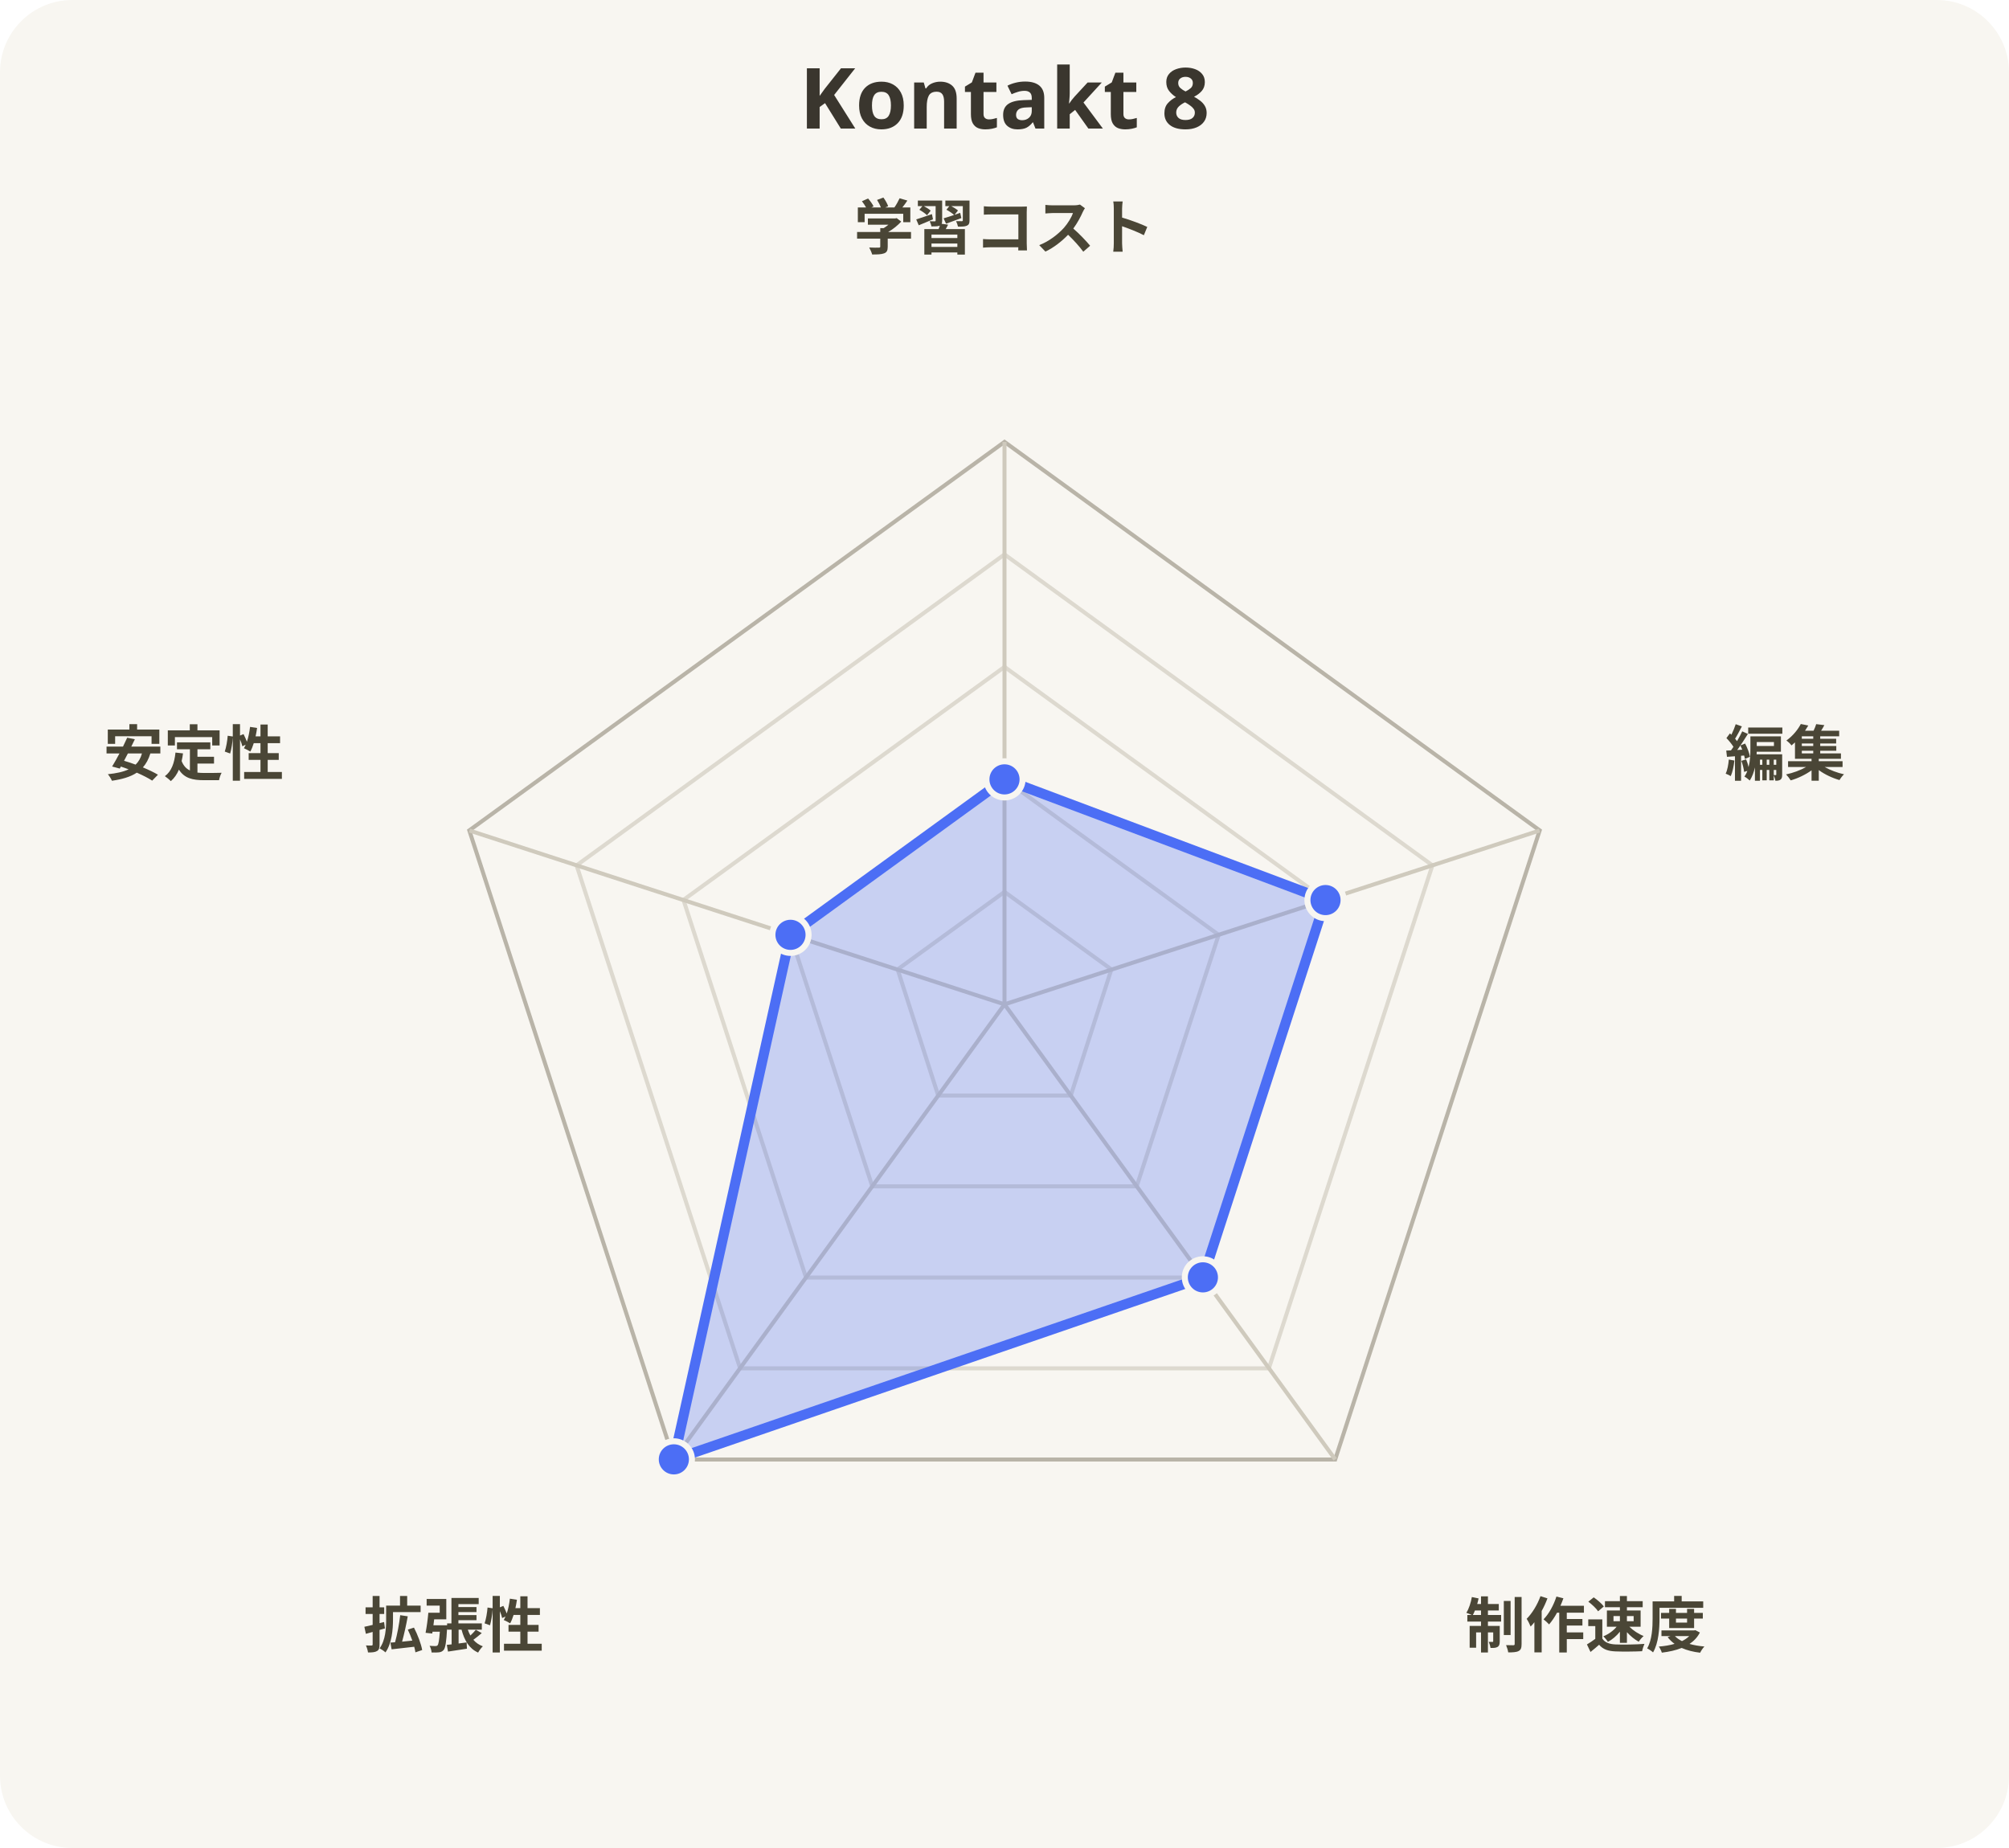
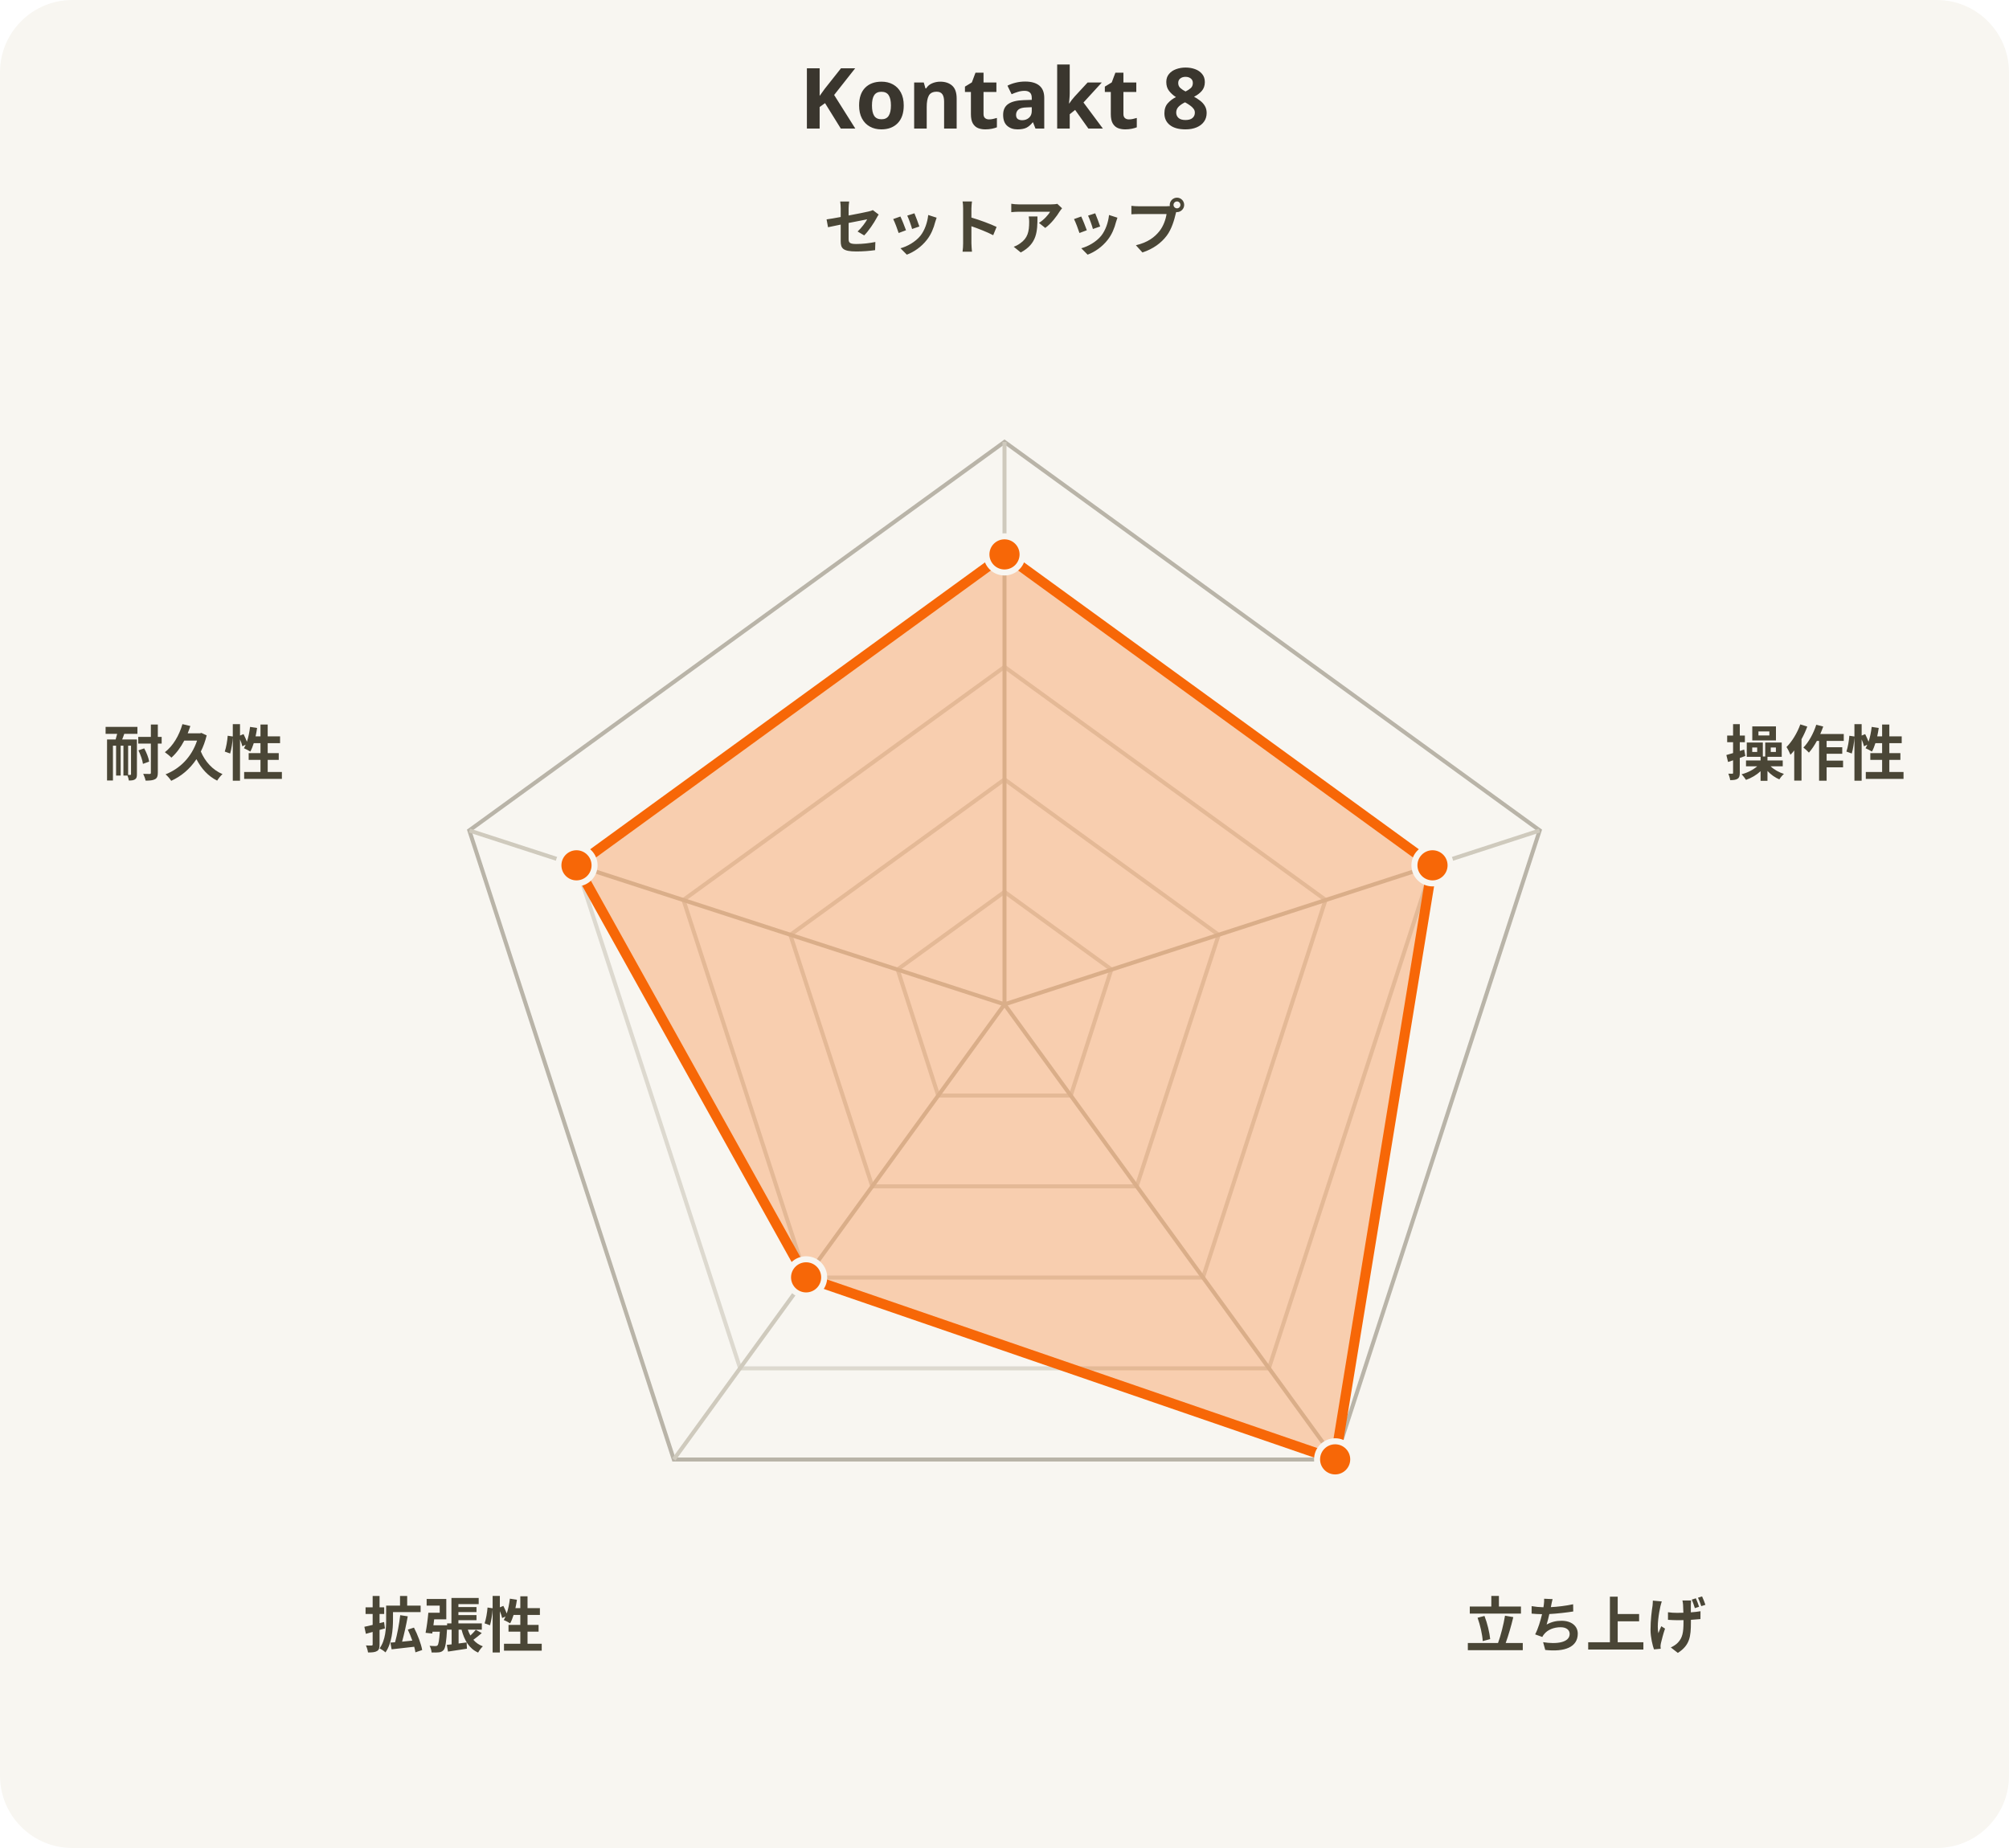
<svg xmlns="http://www.w3.org/2000/svg" viewBox="0 0 500 460" font-family="'Hiragino Sans','Noto Sans JP',sans-serif">
  <rect x="0" y="0" width="500" height="460" rx="18" fill="#F8F6F1" />
  <text x="250" y="32" text-anchor="middle" font-size="21" font-weight="700" fill="#3A362E">Kontakt 8</text>
  <polygon points="250.0,222.0 276.6,241.3 266.5,272.7 233.5,272.7 223.4,241.3 " fill="none" stroke="#DDD9CF" stroke-width="1" />
  <polygon points="250.0,194.0 303.3,232.7 282.9,295.3 217.1,295.3 196.7,232.7 " fill="none" stroke="#DDD9CF" stroke-width="1" />
  <polygon points="250.0,166.0 329.9,224.0 299.4,318.0 200.6,318.0 170.1,224.0 " fill="none" stroke="#DDD9CF" stroke-width="1" />
  <polygon points="250.0,138.0 356.5,215.4 315.8,340.6 184.2,340.6 143.5,215.4 " fill="none" stroke="#DDD9CF" stroke-width="1" />
  <polygon points="250.0,110.0 383.2,206.7 332.3,363.3 167.7,363.3 116.8,206.7 " fill="none" stroke="#B9B4A8" stroke-width="1" />
  <line x1="250" y1="250" x2="250" y2="110" stroke="#CFCABD" stroke-width="1" />
  <line x1="250" y1="250" x2="383.154" y2="206.74" stroke="#CFCABD" stroke-width="1" />
  <line x1="250" y1="250" x2="332.292" y2="363.26" stroke="#CFCABD" stroke-width="1" />
  <line x1="250" y1="250" x2="167.708" y2="363.26" stroke="#CFCABD" stroke-width="1" />
  <line x1="250" y1="250" x2="116.846" y2="206.74" stroke="#CFCABD" stroke-width="1" />
-   <text x="250" y="62" text-anchor="middle" font-size="15" font-weight="600" fill="#4A4636">学習コスト</text>
-   <text x="429.296" y="192.998" text-anchor="start" font-size="15" font-weight="600" fill="#4A4636">編集</text>
-   <text x="364.628" y="410.002" text-anchor="start" font-size="15" font-weight="600" fill="#4A4636">制作速度</text>
+   <text x="250" y="62" text-anchor="middle" font-size="15" font-weight="600" fill="#4A4636">セットアップ</text>
+   <text x="429.296" y="192.998" text-anchor="start" font-size="15" font-weight="600" fill="#4A4636">操作性</text>
+   <text x="364.628" y="410.002" text-anchor="start" font-size="15" font-weight="600" fill="#4A4636">立ち上げ</text>
  <text x="135.372" y="410.002" text-anchor="end" font-size="15" font-weight="600" fill="#4A4636">拡張性</text>
-   <text x="70.704" y="192.998" text-anchor="end" font-size="15" font-weight="600" fill="#4A4636">安定性</text>
-   <polygon points="250.0,194.0 329.9,224.0 299.4,318.0 167.7,363.3 196.7,232.7 " fill="#4C6EF5" fill-opacity="0.28" stroke="#4C6EF5" stroke-width="2.5" stroke-linejoin="round" />
-   <circle cx="250" cy="194" r="4.5" fill="#4C6EF5" stroke="#F8F6F1" stroke-width="1.5" />
-   <circle cx="329.892" cy="224.044" r="4.5" fill="#4C6EF5" stroke="#F8F6F1" stroke-width="1.5" />
-   <circle cx="299.375" cy="317.956" r="4.5" fill="#4C6EF5" stroke="#F8F6F1" stroke-width="1.5" />
-   <circle cx="167.708" cy="363.26" r="4.5" fill="#4C6EF5" stroke="#F8F6F1" stroke-width="1.5" />
-   <circle cx="196.738" cy="232.696" r="4.5" fill="#4C6EF5" stroke="#F8F6F1" stroke-width="1.5" />
+   <text x="70.704" y="192.998" text-anchor="end" font-size="15" font-weight="600" fill="#4A4636">耐久性</text>
+   <polygon points="250.0,138.0 356.5,215.4 332.3,363.3 200.6,318.0 143.5,215.4" fill="#F76707" fill-opacity="0.28" stroke="#F76707" stroke-width="2.5" stroke-linejoin="round" />
+   <circle cx="250" cy="138" r="4.5" fill="#F76707" stroke="#F8F6F1" stroke-width="1.5" />
+   <circle cx="356.523" cy="215.392" r="4.5" fill="#F76707" stroke="#F8F6F1" stroke-width="1.5" />
+   <circle cx="332.292" cy="363.26" r="4.5" fill="#F76707" stroke="#F8F6F1" stroke-width="1.5" />
+   <circle cx="200.625" cy="317.956" r="4.5" fill="#F76707" stroke="#F8F6F1" stroke-width="1.5" />
+   <circle cx="143.477" cy="215.392" r="4.5" fill="#F76707" stroke="#F8F6F1" stroke-width="1.5" />
</svg>
